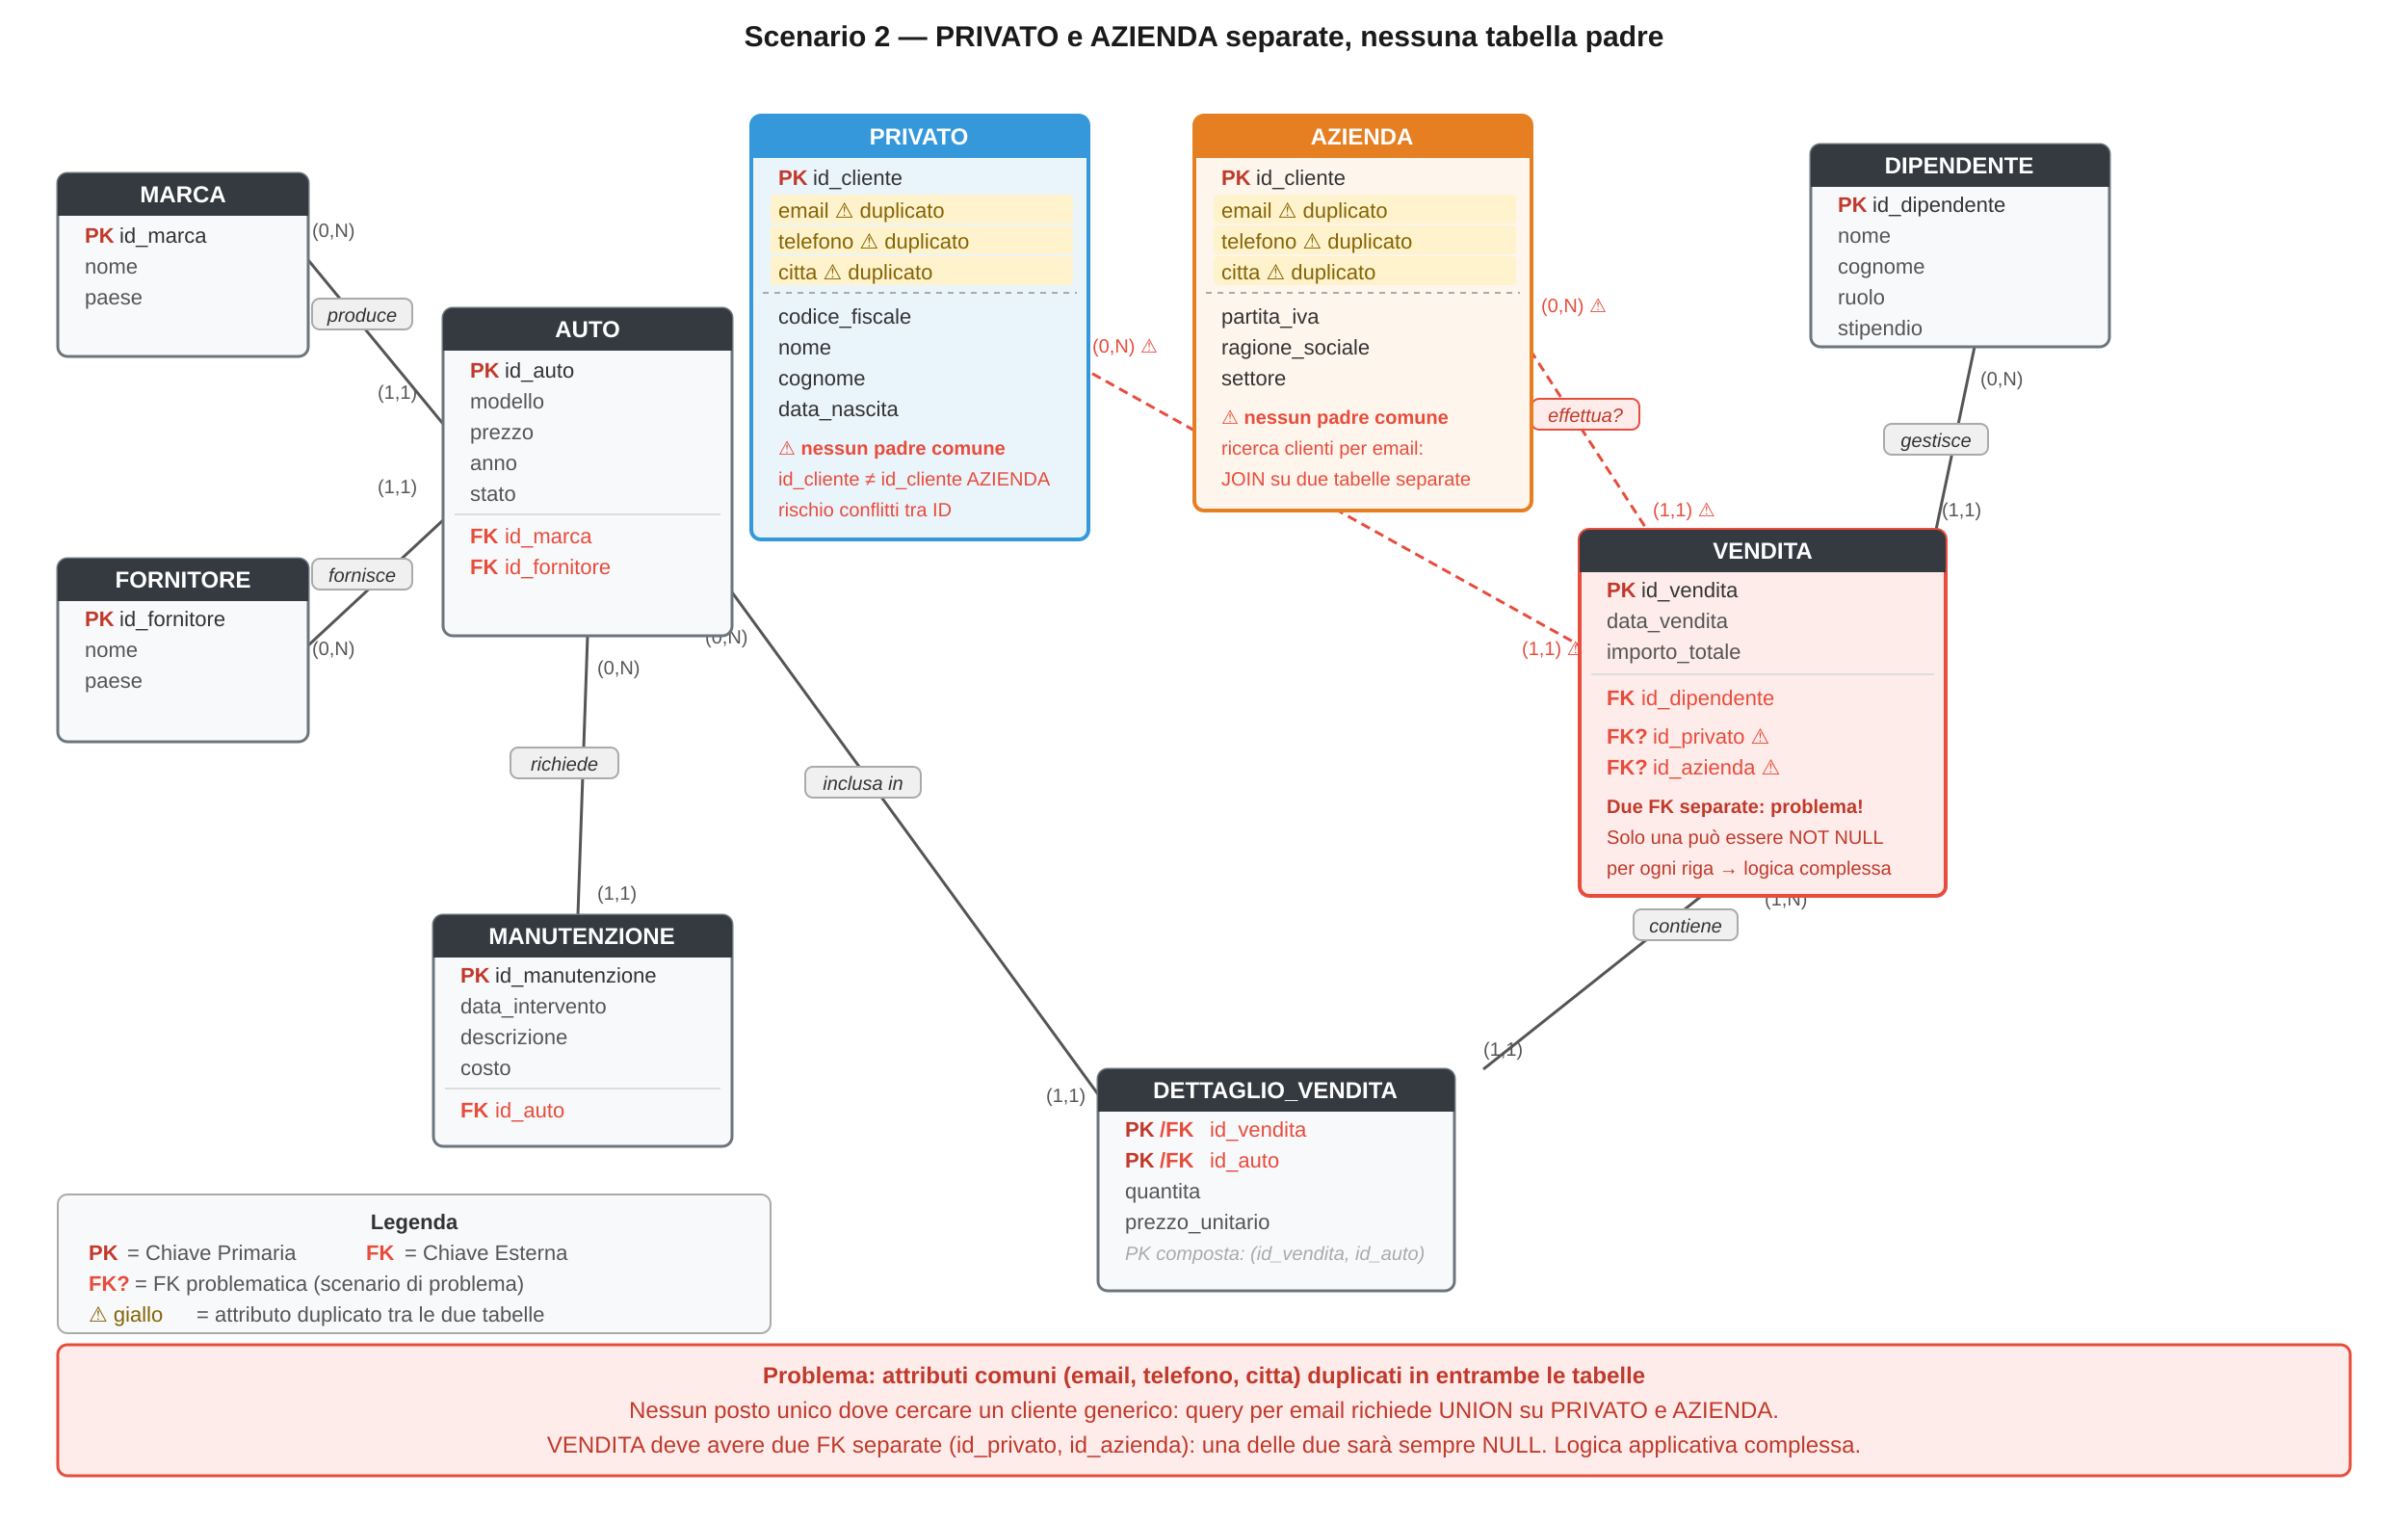
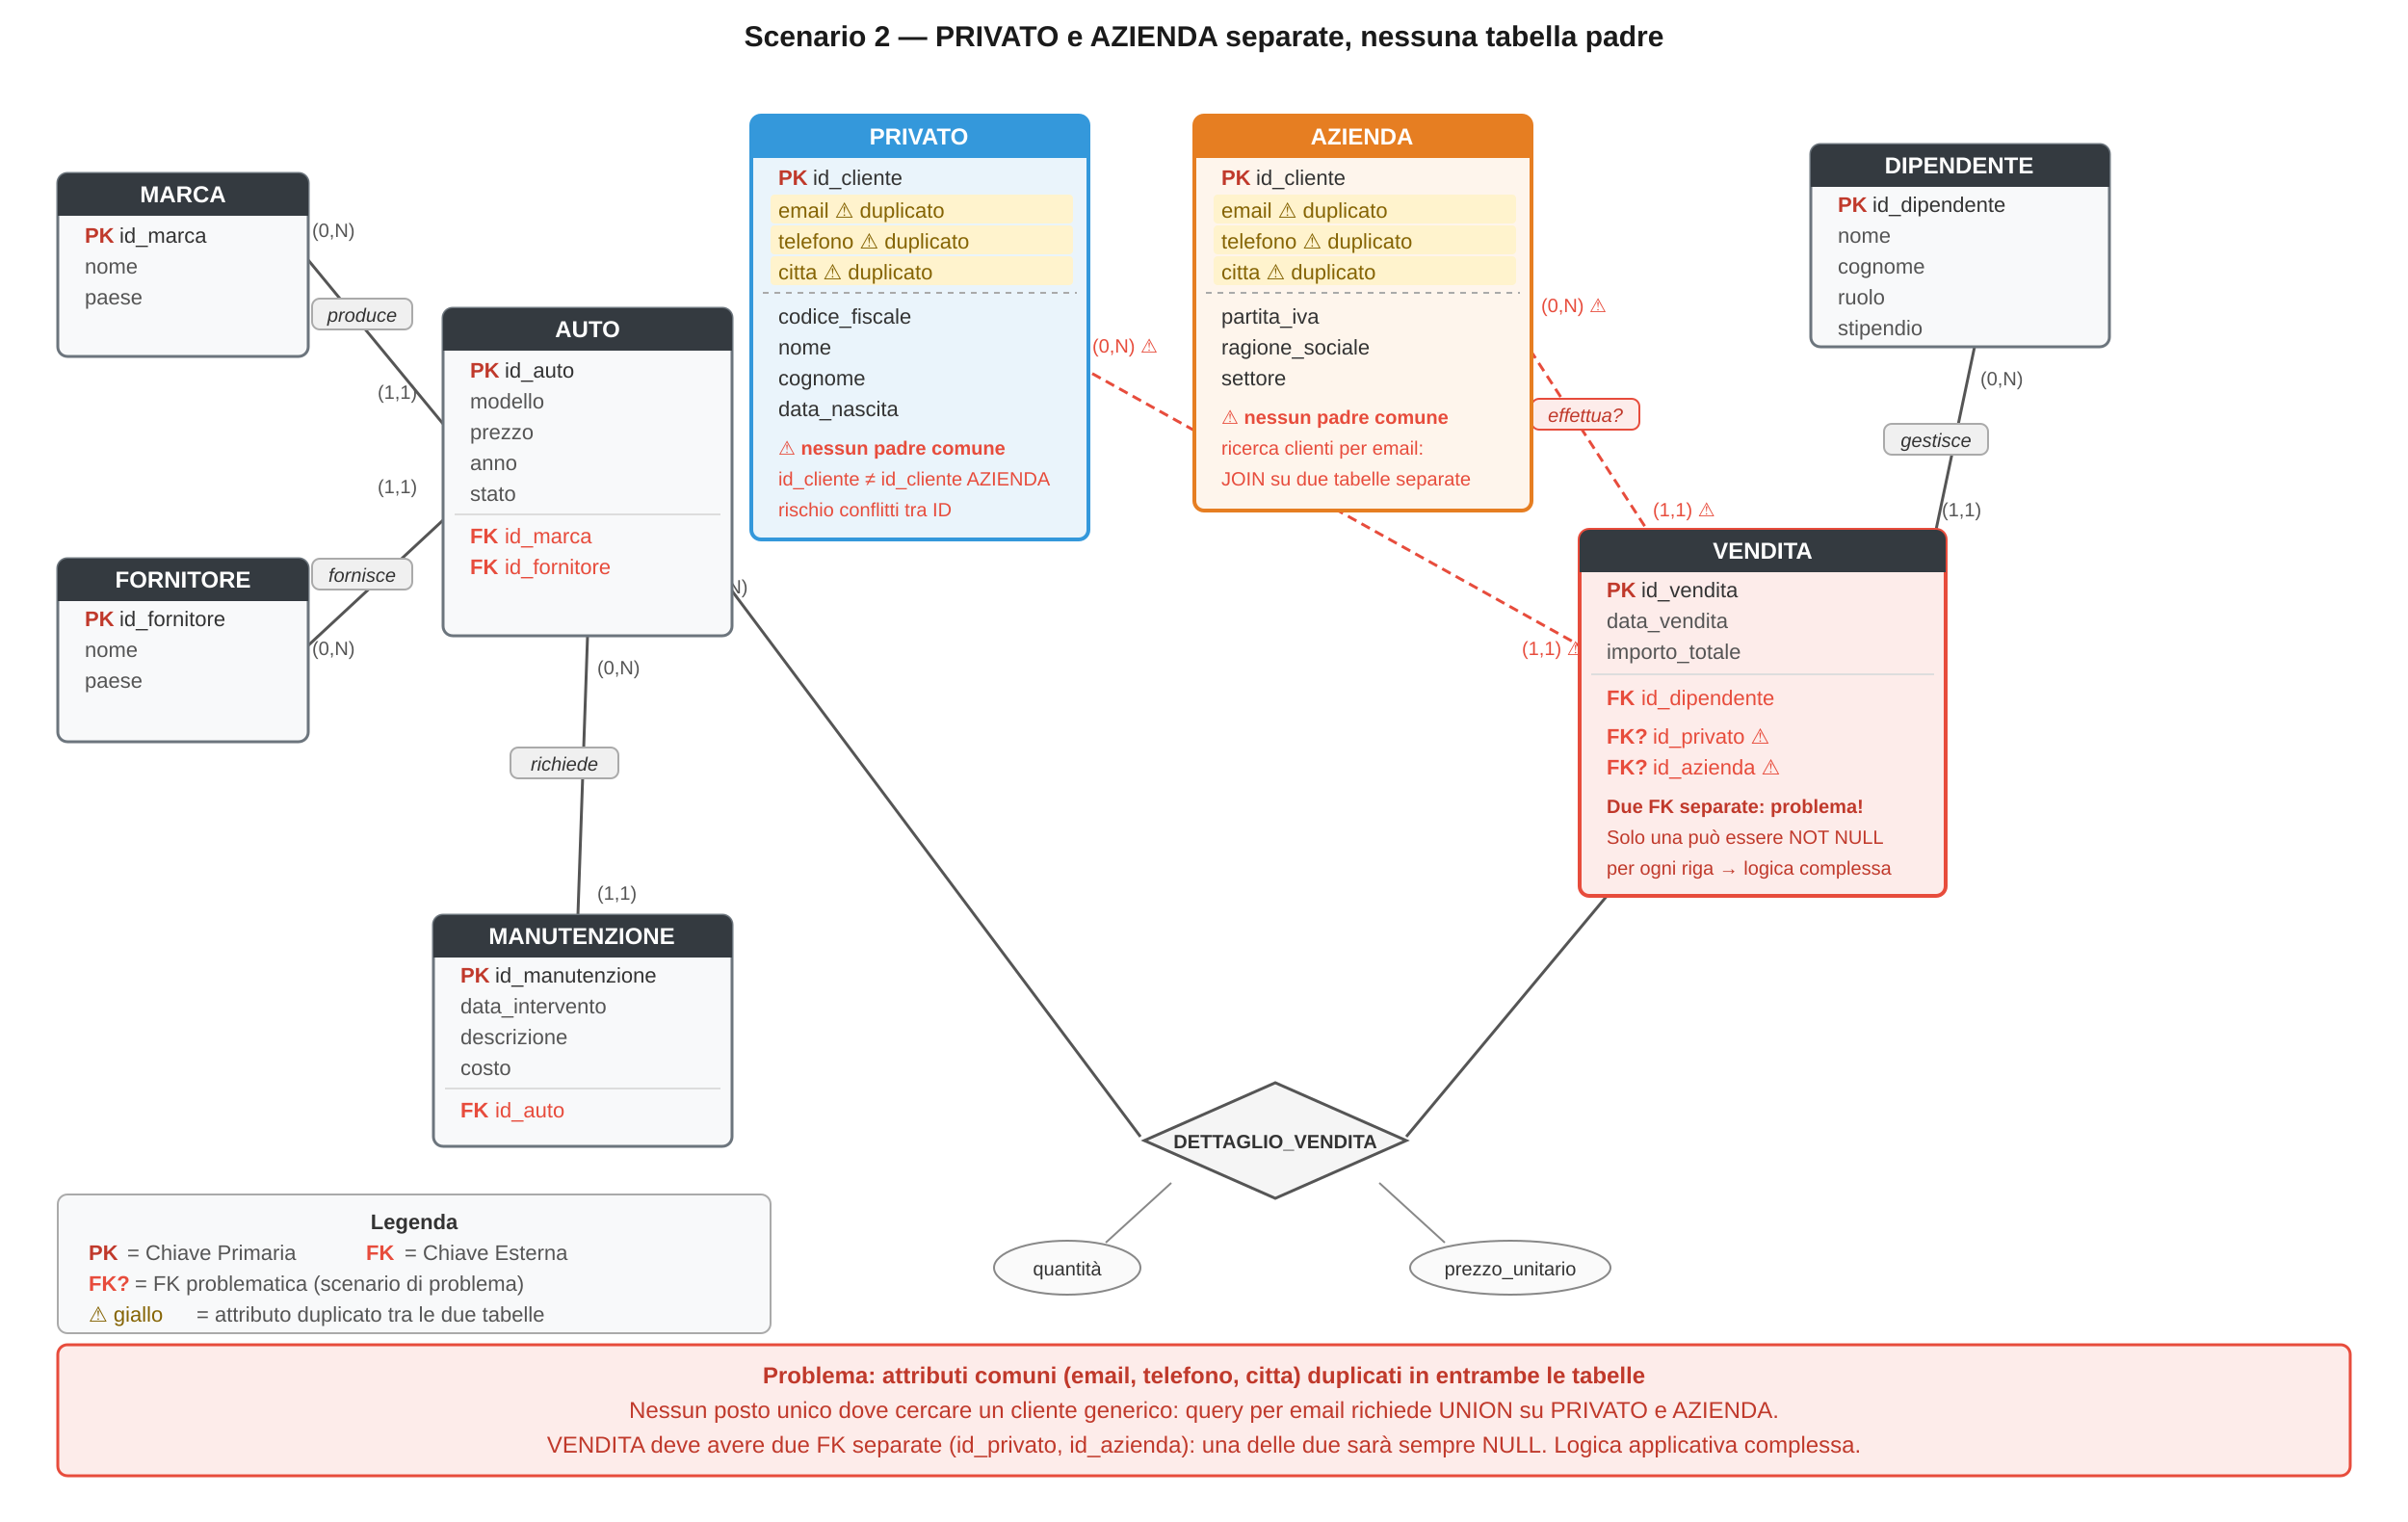
<svg xmlns="http://www.w3.org/2000/svg" viewBox="0 0 1250 790" font-family="Arial, sans-serif" font-size="12">
  <rect width="1250" height="790" fill="white" />
  <text x="625" y="24" text-anchor="middle" font-size="15" font-weight="bold" fill="#1a1a1a">Scenario 2 — PRIVATO e AZIENDA separate, nessuna tabella padre</text>
  <line x1="160" y1="135" x2="230" y2="220" stroke="#555" stroke-width="1.5" />
  <text x="162" y="123" fill="#555" font-size="10">(0,N)</text>
  <text x="196" y="207" fill="#555" font-size="10">(1,1)</text>
  <rect x="162" y="155" width="52" height="16" rx="4" fill="#f0f0f0" stroke="#aaa" stroke-width="1" />
  <text x="188" y="167" text-anchor="middle" fill="#333" font-size="10" font-style="italic">produce</text>
  <line x1="160" y1="335" x2="230" y2="270" stroke="#555" stroke-width="1.5" />
  <text x="162" y="340" fill="#555" font-size="10">(0,N)</text>
  <text x="196" y="256" fill="#555" font-size="10">(1,1)</text>
  <rect x="162" y="290" width="52" height="16" rx="4" fill="#f0f0f0" stroke="#aaa" stroke-width="1" />
  <text x="188" y="302" text-anchor="middle" fill="#333" font-size="10" font-style="italic">fornisce</text>
  <line x1="305" y1="330" x2="300" y2="475" stroke="#555" stroke-width="1.5" />
  <text x="310" y="350" fill="#555" font-size="10">(0,N)</text>
  <text x="310" y="467" fill="#555" font-size="10">(1,1)</text>
  <rect x="265" y="388" width="56" height="16" rx="4" fill="#f0f0f0" stroke="#aaa" stroke-width="1" />
  <text x="293" y="400" text-anchor="middle" fill="#333" font-size="10" font-style="italic">richiede</text>
  <line x1="560" y1="190" x2="820" y2="335" stroke="#e74c3c" stroke-width="1.5" stroke-dasharray="5,3" />
  <text x="567" y="183" fill="#e74c3c" font-size="10">(0,N) ⚠</text>
  <text x="790" y="340" fill="#e74c3c" font-size="10">(1,1) ⚠</text>
  <rect x="660" y="243" width="56" height="16" rx="4" fill="#fdecea" stroke="#e74c3c" stroke-width="1" />
  <text x="688" y="255" text-anchor="middle" fill="#c0392b" font-size="10" font-style="italic">effettua?</text>
  <line x1="790" y1="175" x2="855" y2="275" stroke="#e74c3c" stroke-width="1.5" stroke-dasharray="5,3" />
  <text x="800" y="162" fill="#e74c3c" font-size="10">(0,N) ⚠</text>
  <text x="858" y="268" fill="#e74c3c" font-size="10">(1,1) ⚠</text>
  <rect x="795" y="207" width="56" height="16" rx="4" fill="#fdecea" stroke="#e74c3c" stroke-width="1" />
  <text x="823" y="219" text-anchor="middle" fill="#c0392b" font-size="10" font-style="italic">effettua?</text>
  <line x1="1025" y1="180" x2="1005" y2="275" stroke="#555" stroke-width="1.5" />
  <text x="1028" y="200" fill="#555" font-size="10">(0,N)</text>
  <text x="1008" y="268" fill="#555" font-size="10">(1,1)</text>
  <rect x="978" y="220" width="54" height="16" rx="4" fill="#f0f0f0" stroke="#aaa" stroke-width="1" />
  <text x="1005" y="232" text-anchor="middle" fill="#333" font-size="10" font-style="italic">gestisce</text>
-   <line x1="940" y1="420" x2="770" y2="555" stroke="#555" stroke-width="1.5" />
-   <text x="916" y="470" fill="#555" font-size="10">(1,N)</text>
-   <text x="770" y="548" fill="#555" font-size="10">(1,1)</text>
-   <rect x="848" y="472" width="54" height="16" rx="4" fill="#f0f0f0" stroke="#aaa" stroke-width="1" />
-   <text x="875" y="484" text-anchor="middle" fill="#333" font-size="10" font-style="italic">contiene</text>
-   <line x1="360" y1="280" x2="570" y2="568" stroke="#555" stroke-width="1.5" />
-   <text x="366" y="334" fill="#555" font-size="10">(0,N)</text>
-   <text x="543" y="572" fill="#555" font-size="10">(1,1)</text>
-   <rect x="418" y="398" width="60" height="16" rx="4" fill="#f0f0f0" stroke="#aaa" stroke-width="1" />
-   <text x="448" y="410" text-anchor="middle" fill="#333" font-size="10" font-style="italic">inclusa in</text>
+   <line x1="880" y1="410" x2="730" y2="590" stroke="#555" stroke-width="1.5" />
+   <text x="865" y="425" fill="#555" font-size="10">(1,N)</text>
+   <line x1="360" y1="280" x2="592" y2="590" stroke="#555" stroke-width="1.5" />
+   <text x="366" y="308" fill="#555" font-size="10">(0,N)</text>
  <rect x="30" y="90" width="130" height="95" rx="5" fill="#f8f9fa" stroke="#6c757d" stroke-width="1.5" />
  <rect x="30" y="90" width="130" height="22" rx="5" fill="#343a40" />
  <rect x="30" y="106" width="130" height="6" fill="#343a40" />
  <text x="95" y="105" text-anchor="middle" fill="white" font-weight="bold" font-size="12">MARCA</text>
  <text x="44" y="126" fill="#c0392b" font-size="11" font-weight="bold">PK</text>
  <text x="62" y="126" fill="#333" font-size="11">id_marca</text>
  <text x="44" y="142" fill="#555" font-size="11">   nome</text>
  <text x="44" y="158" fill="#555" font-size="11">   paese</text>
  <rect x="30" y="290" width="130" height="95" rx="5" fill="#f8f9fa" stroke="#6c757d" stroke-width="1.5" />
  <rect x="30" y="290" width="130" height="22" rx="5" fill="#343a40" />
  <rect x="30" y="306" width="130" height="6" fill="#343a40" />
  <text x="95" y="305" text-anchor="middle" fill="white" font-weight="bold" font-size="12">FORNITORE</text>
  <text x="44" y="325" fill="#c0392b" font-size="11" font-weight="bold">PK</text>
  <text x="62" y="325" fill="#333" font-size="11">id_fornitore</text>
  <text x="44" y="341" fill="#555" font-size="11">   nome</text>
  <text x="44" y="357" fill="#555" font-size="11">   paese</text>
  <rect x="230" y="160" width="150" height="170" rx="5" fill="#f8f9fa" stroke="#6c757d" stroke-width="1.5" />
  <rect x="230" y="160" width="150" height="22" rx="5" fill="#343a40" />
  <rect x="230" y="176" width="150" height="6" fill="#343a40" />
  <text x="305" y="175" text-anchor="middle" fill="white" font-weight="bold" font-size="12">AUTO</text>
  <text x="244" y="196" fill="#c0392b" font-size="11" font-weight="bold">PK</text>
  <text x="262" y="196" fill="#333" font-size="11">id_auto</text>
  <text x="244" y="212" fill="#555" font-size="11">   modello</text>
  <text x="244" y="228" fill="#555" font-size="11">   prezzo</text>
  <text x="244" y="244" fill="#555" font-size="11">   anno</text>
  <text x="244" y="260" fill="#555" font-size="11">   stato</text>
  <line x1="236" y1="267" x2="374" y2="267" stroke="#ddd" stroke-width="1" />
  <text x="244" y="282" fill="#e74c3c" font-size="11" font-weight="bold">FK</text>
  <text x="262" y="282" fill="#e74c3c" font-size="11">id_marca</text>
  <text x="244" y="298" fill="#e74c3c" font-size="11" font-weight="bold">FK</text>
  <text x="262" y="298" fill="#e74c3c" font-size="11">id_fornitore</text>
  <rect x="390" y="60" width="175" height="220" rx="5" fill="#eaf4fb" stroke="#3498db" stroke-width="2" />
  <rect x="390" y="60" width="175" height="22" rx="5" fill="#3498db" />
  <rect x="390" y="76" width="175" height="6" fill="#3498db" />
  <text x="477" y="75" text-anchor="middle" fill="white" font-weight="bold" font-size="12">PRIVATO</text>
  <text x="404" y="96" fill="#c0392b" font-size="11" font-weight="bold">PK</text>
  <text x="422" y="96" fill="#333" font-size="11">id_cliente</text>
  <rect x="400" y="101" width="157" height="15" rx="2" fill="#fff3cd" />
  <text x="404" y="113" fill="#856404" font-size="11">   email ⚠ duplicato</text>
  <rect x="400" y="117" width="157" height="15" rx="2" fill="#fff3cd" />
  <text x="404" y="129" fill="#856404" font-size="11">   telefono ⚠ duplicato</text>
  <rect x="400" y="133" width="157" height="15" rx="2" fill="#fff3cd" />
  <text x="404" y="145" fill="#856404" font-size="11">   citta ⚠ duplicato</text>
  <line x1="396" y1="152" x2="559" y2="152" stroke="#aaa" stroke-dasharray="3,3" stroke-width="1" />
  <text x="404" y="168" fill="#333" font-size="11">   codice_fiscale</text>
  <text x="404" y="184" fill="#333" font-size="11">   nome</text>
  <text x="404" y="200" fill="#333" font-size="11">   cognome</text>
  <text x="404" y="216" fill="#333" font-size="11">   data_nascita</text>
  <text x="404" y="236" fill="#e74c3c" font-size="10" font-weight="bold">⚠ nessun padre comune</text>
  <text x="404" y="252" fill="#e74c3c" font-size="10">id_cliente ≠ id_cliente AZIENDA</text>
  <text x="404" y="268" fill="#e74c3c" font-size="10">rischio conflitti tra ID</text>
  <rect x="620" y="60" width="175" height="205" rx="5" fill="#fef5ec" stroke="#e67e22" stroke-width="2" />
  <rect x="620" y="60" width="175" height="22" rx="5" fill="#e67e22" />
  <rect x="620" y="76" width="175" height="6" fill="#e67e22" />
  <text x="707" y="75" text-anchor="middle" fill="white" font-weight="bold" font-size="12">AZIENDA</text>
  <text x="634" y="96" fill="#c0392b" font-size="11" font-weight="bold">PK</text>
  <text x="652" y="96" fill="#333" font-size="11">id_cliente</text>
  <rect x="630" y="101" width="157" height="15" rx="2" fill="#fff3cd" />
  <text x="634" y="113" fill="#856404" font-size="11">   email ⚠ duplicato</text>
  <rect x="630" y="117" width="157" height="15" rx="2" fill="#fff3cd" />
  <text x="634" y="129" fill="#856404" font-size="11">   telefono ⚠ duplicato</text>
  <rect x="630" y="133" width="157" height="15" rx="2" fill="#fff3cd" />
  <text x="634" y="145" fill="#856404" font-size="11">   citta ⚠ duplicato</text>
  <line x1="626" y1="152" x2="789" y2="152" stroke="#aaa" stroke-dasharray="3,3" stroke-width="1" />
  <text x="634" y="168" fill="#333" font-size="11">   partita_iva</text>
  <text x="634" y="184" fill="#333" font-size="11">   ragione_sociale</text>
  <text x="634" y="200" fill="#333" font-size="11">   settore</text>
  <text x="634" y="220" fill="#e74c3c" font-size="10" font-weight="bold">⚠ nessun padre comune</text>
  <text x="634" y="236" fill="#e74c3c" font-size="10">ricerca clienti per email:</text>
  <text x="634" y="252" fill="#e74c3c" font-size="10">JOIN su due tabelle separate</text>
  <rect x="940" y="75" width="155" height="105" rx="5" fill="#f8f9fa" stroke="#6c757d" stroke-width="1.5" />
  <rect x="940" y="75" width="155" height="22" rx="5" fill="#343a40" />
  <rect x="940" y="91" width="155" height="6" fill="#343a40" />
  <text x="1017" y="90" text-anchor="middle" fill="white" font-weight="bold" font-size="12">DIPENDENTE</text>
  <text x="954" y="110" fill="#c0392b" font-size="11" font-weight="bold">PK</text>
  <text x="972" y="110" fill="#333" font-size="11">id_dipendente</text>
  <text x="954" y="126" fill="#555" font-size="11">   nome</text>
  <text x="954" y="142" fill="#555" font-size="11">   cognome</text>
  <text x="954" y="158" fill="#555" font-size="11">   ruolo</text>
  <text x="954" y="174" fill="#555" font-size="11">   stipendio</text>
  <rect x="820" y="275" width="190" height="190" rx="5" fill="#fdecea" stroke="#e74c3c" stroke-width="2" />
  <rect x="820" y="275" width="190" height="22" rx="5" fill="#343a40" />
  <rect x="820" y="291" width="190" height="6" fill="#343a40" />
  <text x="915" y="290" text-anchor="middle" fill="white" font-weight="bold" font-size="12">VENDITA</text>
  <text x="834" y="310" fill="#c0392b" font-size="11" font-weight="bold">PK</text>
  <text x="852" y="310" fill="#333" font-size="11">id_vendita</text>
  <text x="834" y="326" fill="#555" font-size="11">   data_vendita</text>
  <text x="834" y="342" fill="#555" font-size="11">   importo_totale</text>
  <line x1="826" y1="350" x2="1004" y2="350" stroke="#ddd" stroke-width="1" />
  <text x="834" y="366" fill="#e74c3c" font-size="11" font-weight="bold">FK</text>
  <text x="852" y="366" fill="#e74c3c" font-size="11">id_dipendente</text>
  <text x="834" y="386" fill="#e74c3c" font-size="11" font-weight="bold">FK?</text>
  <text x="858" y="386" fill="#e74c3c" font-size="11">id_privato ⚠</text>
  <text x="834" y="402" fill="#e74c3c" font-size="11" font-weight="bold">FK?</text>
  <text x="858" y="402" fill="#e74c3c" font-size="11">id_azienda ⚠</text>
  <text x="834" y="422" fill="#c0392b" font-size="10" font-weight="bold">Due FK separate: problema!</text>
  <text x="834" y="438" fill="#c0392b" font-size="10">Solo una può essere NOT NULL</text>
  <text x="834" y="454" fill="#c0392b" font-size="10">per ogni riga → logica complessa</text>
  <rect x="225" y="475" width="155" height="120" rx="5" fill="#f8f9fa" stroke="#6c757d" stroke-width="1.5" />
  <rect x="225" y="475" width="155" height="22" rx="5" fill="#343a40" />
  <rect x="225" y="491" width="155" height="6" fill="#343a40" />
  <text x="302" y="490" text-anchor="middle" fill="white" font-weight="bold" font-size="12">MANUTENZIONE</text>
  <text x="239" y="510" fill="#c0392b" font-size="11" font-weight="bold">PK</text>
  <text x="257" y="510" fill="#333" font-size="11">id_manutenzione</text>
  <text x="239" y="526" fill="#555" font-size="11">   data_intervento</text>
  <text x="239" y="542" fill="#555" font-size="11">   descrizione</text>
  <text x="239" y="558" fill="#555" font-size="11">   costo</text>
  <line x1="231" y1="565" x2="374" y2="565" stroke="#ddd" stroke-width="1" />
  <text x="239" y="580" fill="#e74c3c" font-size="11" font-weight="bold">FK</text>
  <text x="257" y="580" fill="#e74c3c" font-size="11">id_auto</text>
-   <rect x="570" y="555" width="185" height="115" rx="5" fill="#f8f9fa" stroke="#6c757d" stroke-width="1.5" />
-   <rect x="570" y="555" width="185" height="22" rx="5" fill="#343a40" />
-   <rect x="570" y="571" width="185" height="6" fill="#343a40" />
-   <text x="662" y="570" text-anchor="middle" fill="white" font-weight="bold" font-size="12">DETTAGLIO_VENDITA</text>
-   <text x="584" y="590" fill="#c0392b" font-size="11" font-weight="bold">PK</text>
-   <text x="602" y="590" fill="#e74c3c" font-size="11" font-weight="bold">/FK</text>
-   <text x="628" y="590" fill="#e74c3c" font-size="11">id_vendita</text>
-   <text x="584" y="606" fill="#c0392b" font-size="11" font-weight="bold">PK</text>
-   <text x="602" y="606" fill="#e74c3c" font-size="11" font-weight="bold">/FK</text>
-   <text x="628" y="606" fill="#e74c3c" font-size="11">id_auto</text>
-   <text x="584" y="622" fill="#555" font-size="11">   quantita</text>
-   <text x="584" y="638" fill="#555" font-size="11">   prezzo_unitario</text>
-   <text x="584" y="654" fill="#aaa" font-size="10" font-style="italic">PK composta: (id_vendita, id_auto)</text>
+   <polygon points="662,562 730,592 662,622 594,592" fill="#f5f5f5" stroke="#555" stroke-width="1.5" />
+   <text x="662" y="596" text-anchor="middle" fill="#333" font-size="10" font-weight="bold">DETTAGLIO_VENDITA</text>
+   <line x1="608" y1="614" x2="574" y2="645" stroke="#888" stroke-width="1" />
+   <ellipse cx="554" cy="658" rx="38" ry="14" fill="#fafafa" stroke="#888" stroke-width="1" />
+   <text x="554" y="662" text-anchor="middle" fill="#333" font-size="10">quantità</text>
+   <line x1="716" y1="614" x2="750" y2="645" stroke="#888" stroke-width="1" />
+   <ellipse cx="784" cy="658" rx="52" ry="14" fill="#fafafa" stroke="#888" stroke-width="1" />
+   <text x="784" y="662" text-anchor="middle" fill="#333" font-size="10">prezzo_unitario</text>
  <rect x="30" y="698" width="1190" height="68" rx="5" fill="#fdecea" stroke="#e74c3c" stroke-width="1.5" />
  <text x="625" y="718" text-anchor="middle" fill="#c0392b" font-size="12" font-weight="bold">Problema: attributi comuni (email, telefono, citta) duplicati in entrambe le tabelle</text>
  <text x="625" y="736" text-anchor="middle" fill="#c0392b" font-size="12">Nessun posto unico dove cercare un cliente generico: query per email richiede UNION su PRIVATO e AZIENDA.</text>
  <text x="625" y="754" text-anchor="middle" fill="#c0392b" font-size="12">VENDITA deve avere due FK separate (id_privato, id_azienda): una delle due sarà sempre NULL. Logica applicativa complessa.</text>
  <rect x="30" y="620" width="370" height="72" rx="5" fill="#f8f9fa" stroke="#aaa" stroke-width="1" />
  <text x="215" y="638" text-anchor="middle" fill="#333" font-size="11" font-weight="bold">Legenda</text>
  <text x="46" y="654" fill="#c0392b" font-size="11" font-weight="bold">PK</text>
  <text x="66" y="654" fill="#555" font-size="11">= Chiave Primaria</text>
  <text x="190" y="654" fill="#e74c3c" font-size="11" font-weight="bold">FK</text>
  <text x="210" y="654" fill="#555" font-size="11">= Chiave Esterna</text>
  <text x="46" y="670" fill="#e74c3c" font-size="11" font-weight="bold">FK?</text>
  <text x="70" y="670" fill="#555" font-size="11">= FK problematica (scenario di problema)</text>
  <text x="46" y="686" fill="#856404" font-size="11">⚠ giallo</text>
  <text x="102" y="686" fill="#555" font-size="11">= attributo duplicato tra le due tabelle</text>
</svg>
